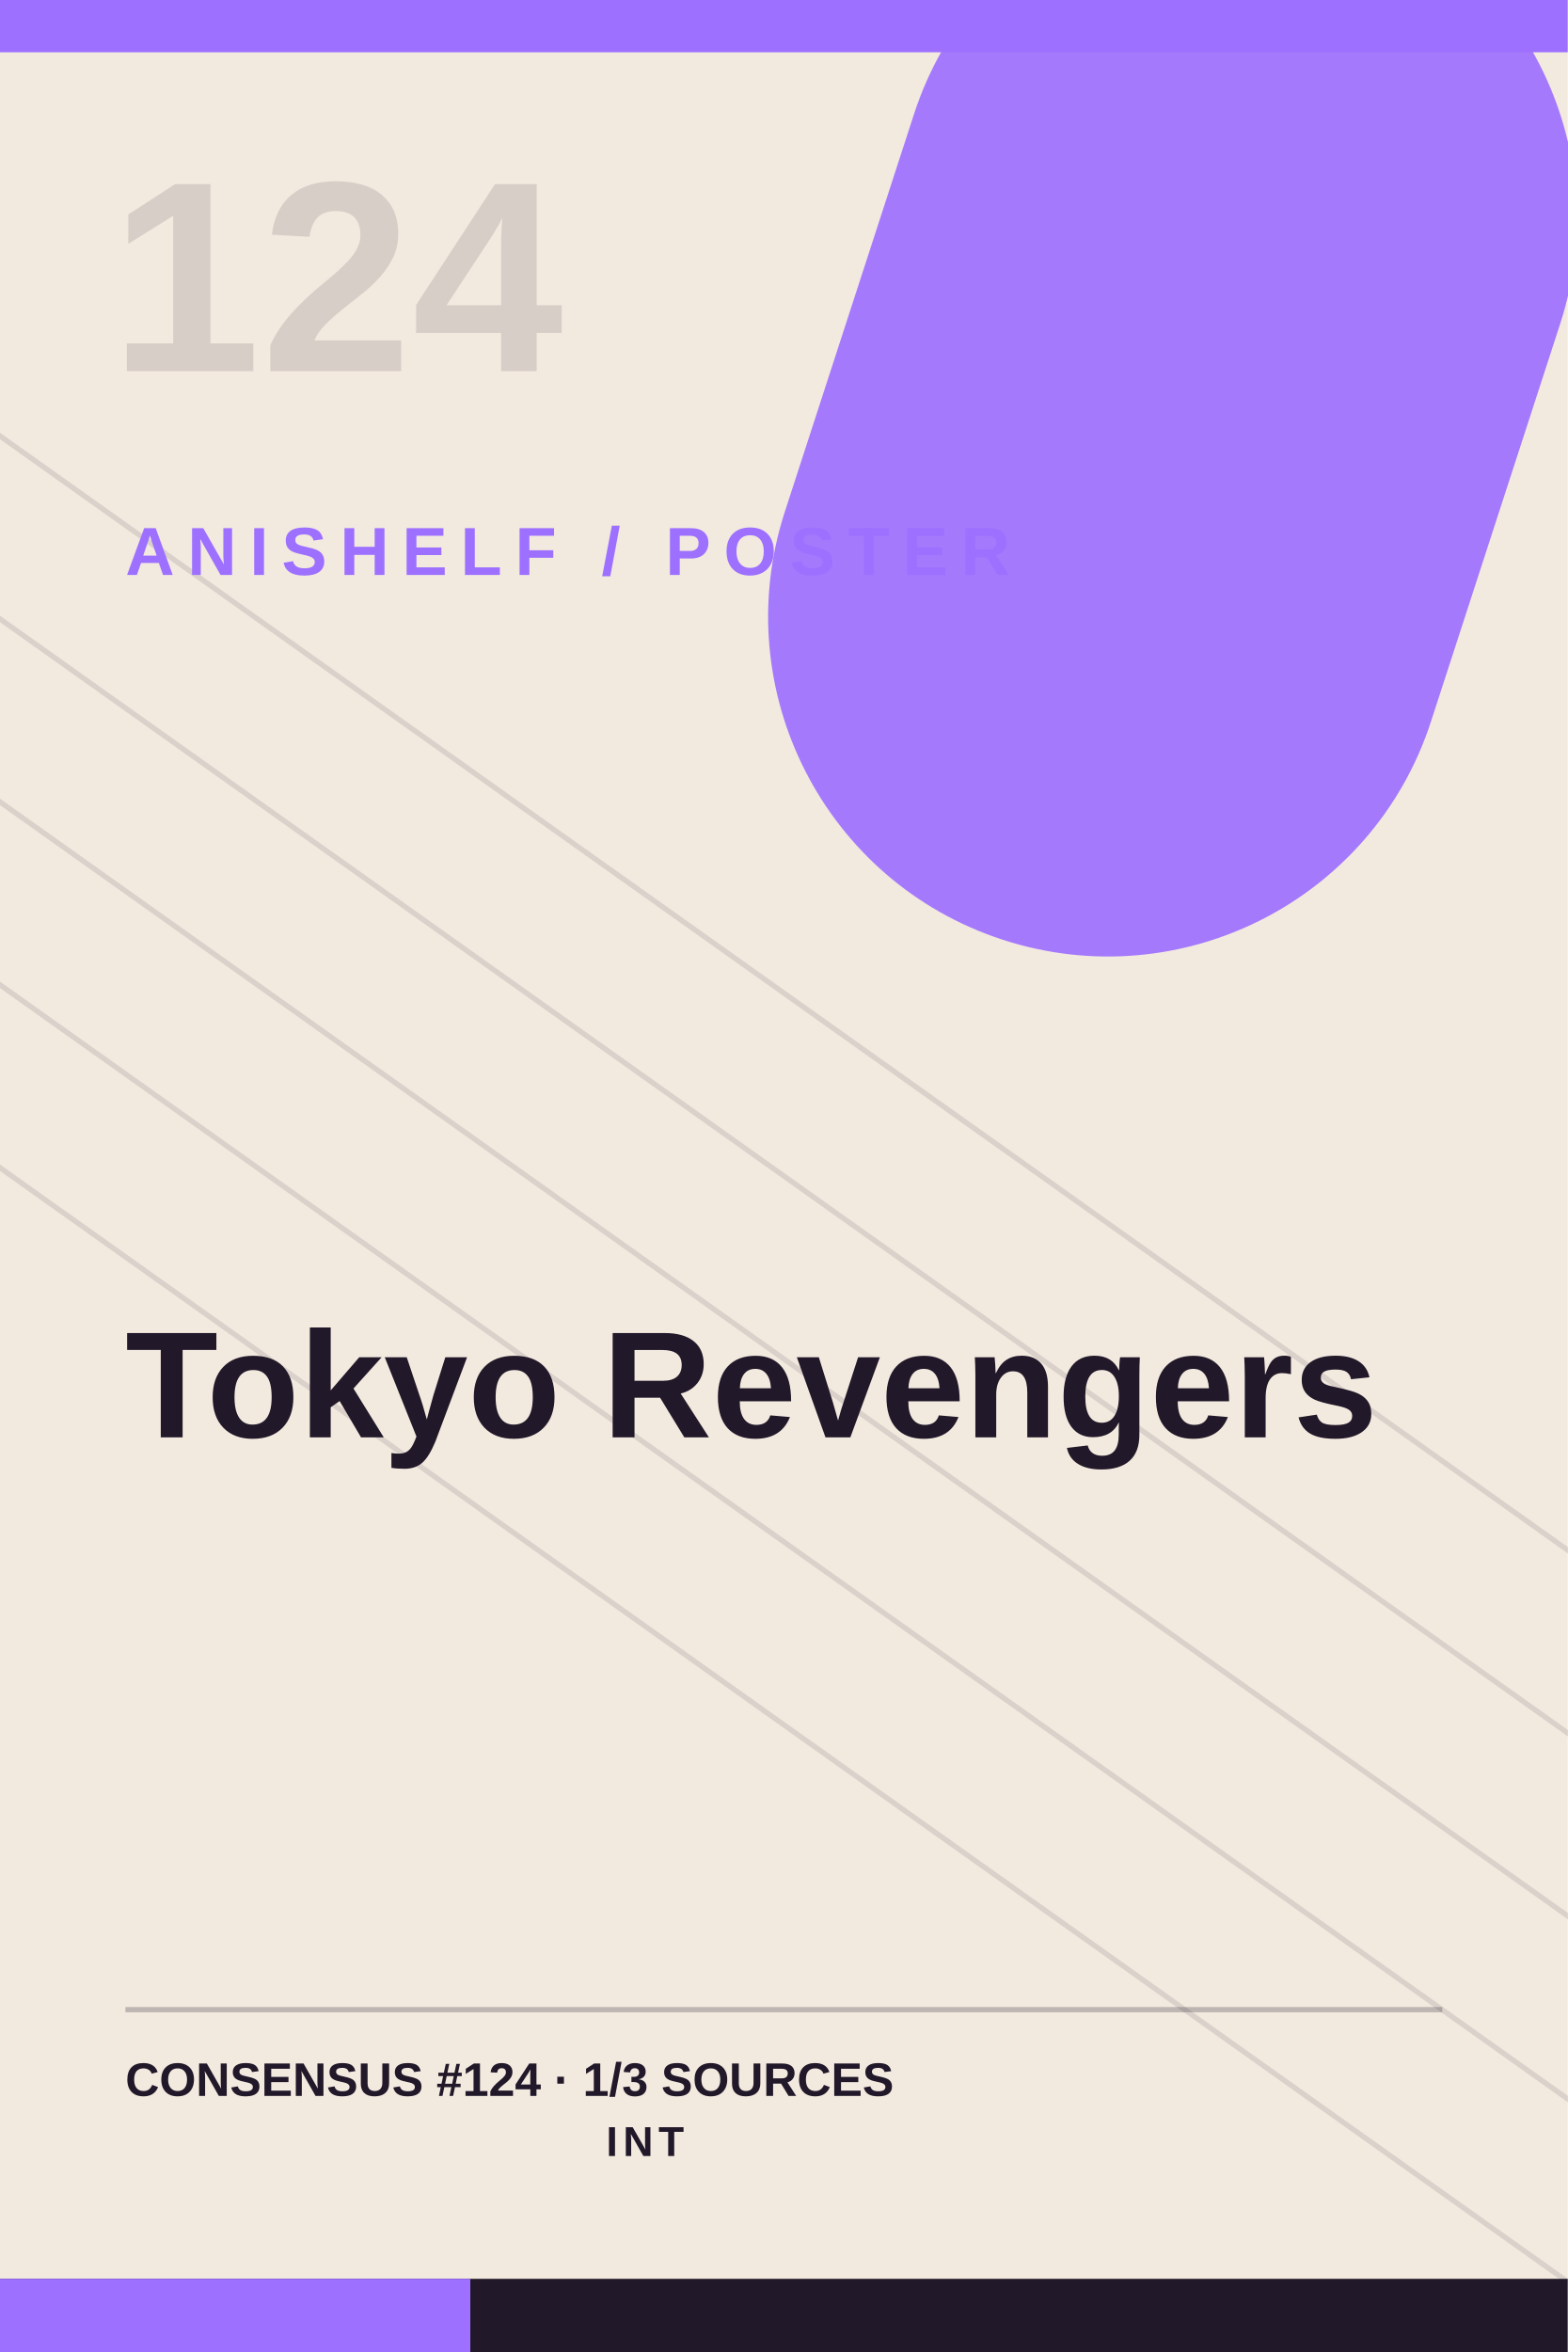
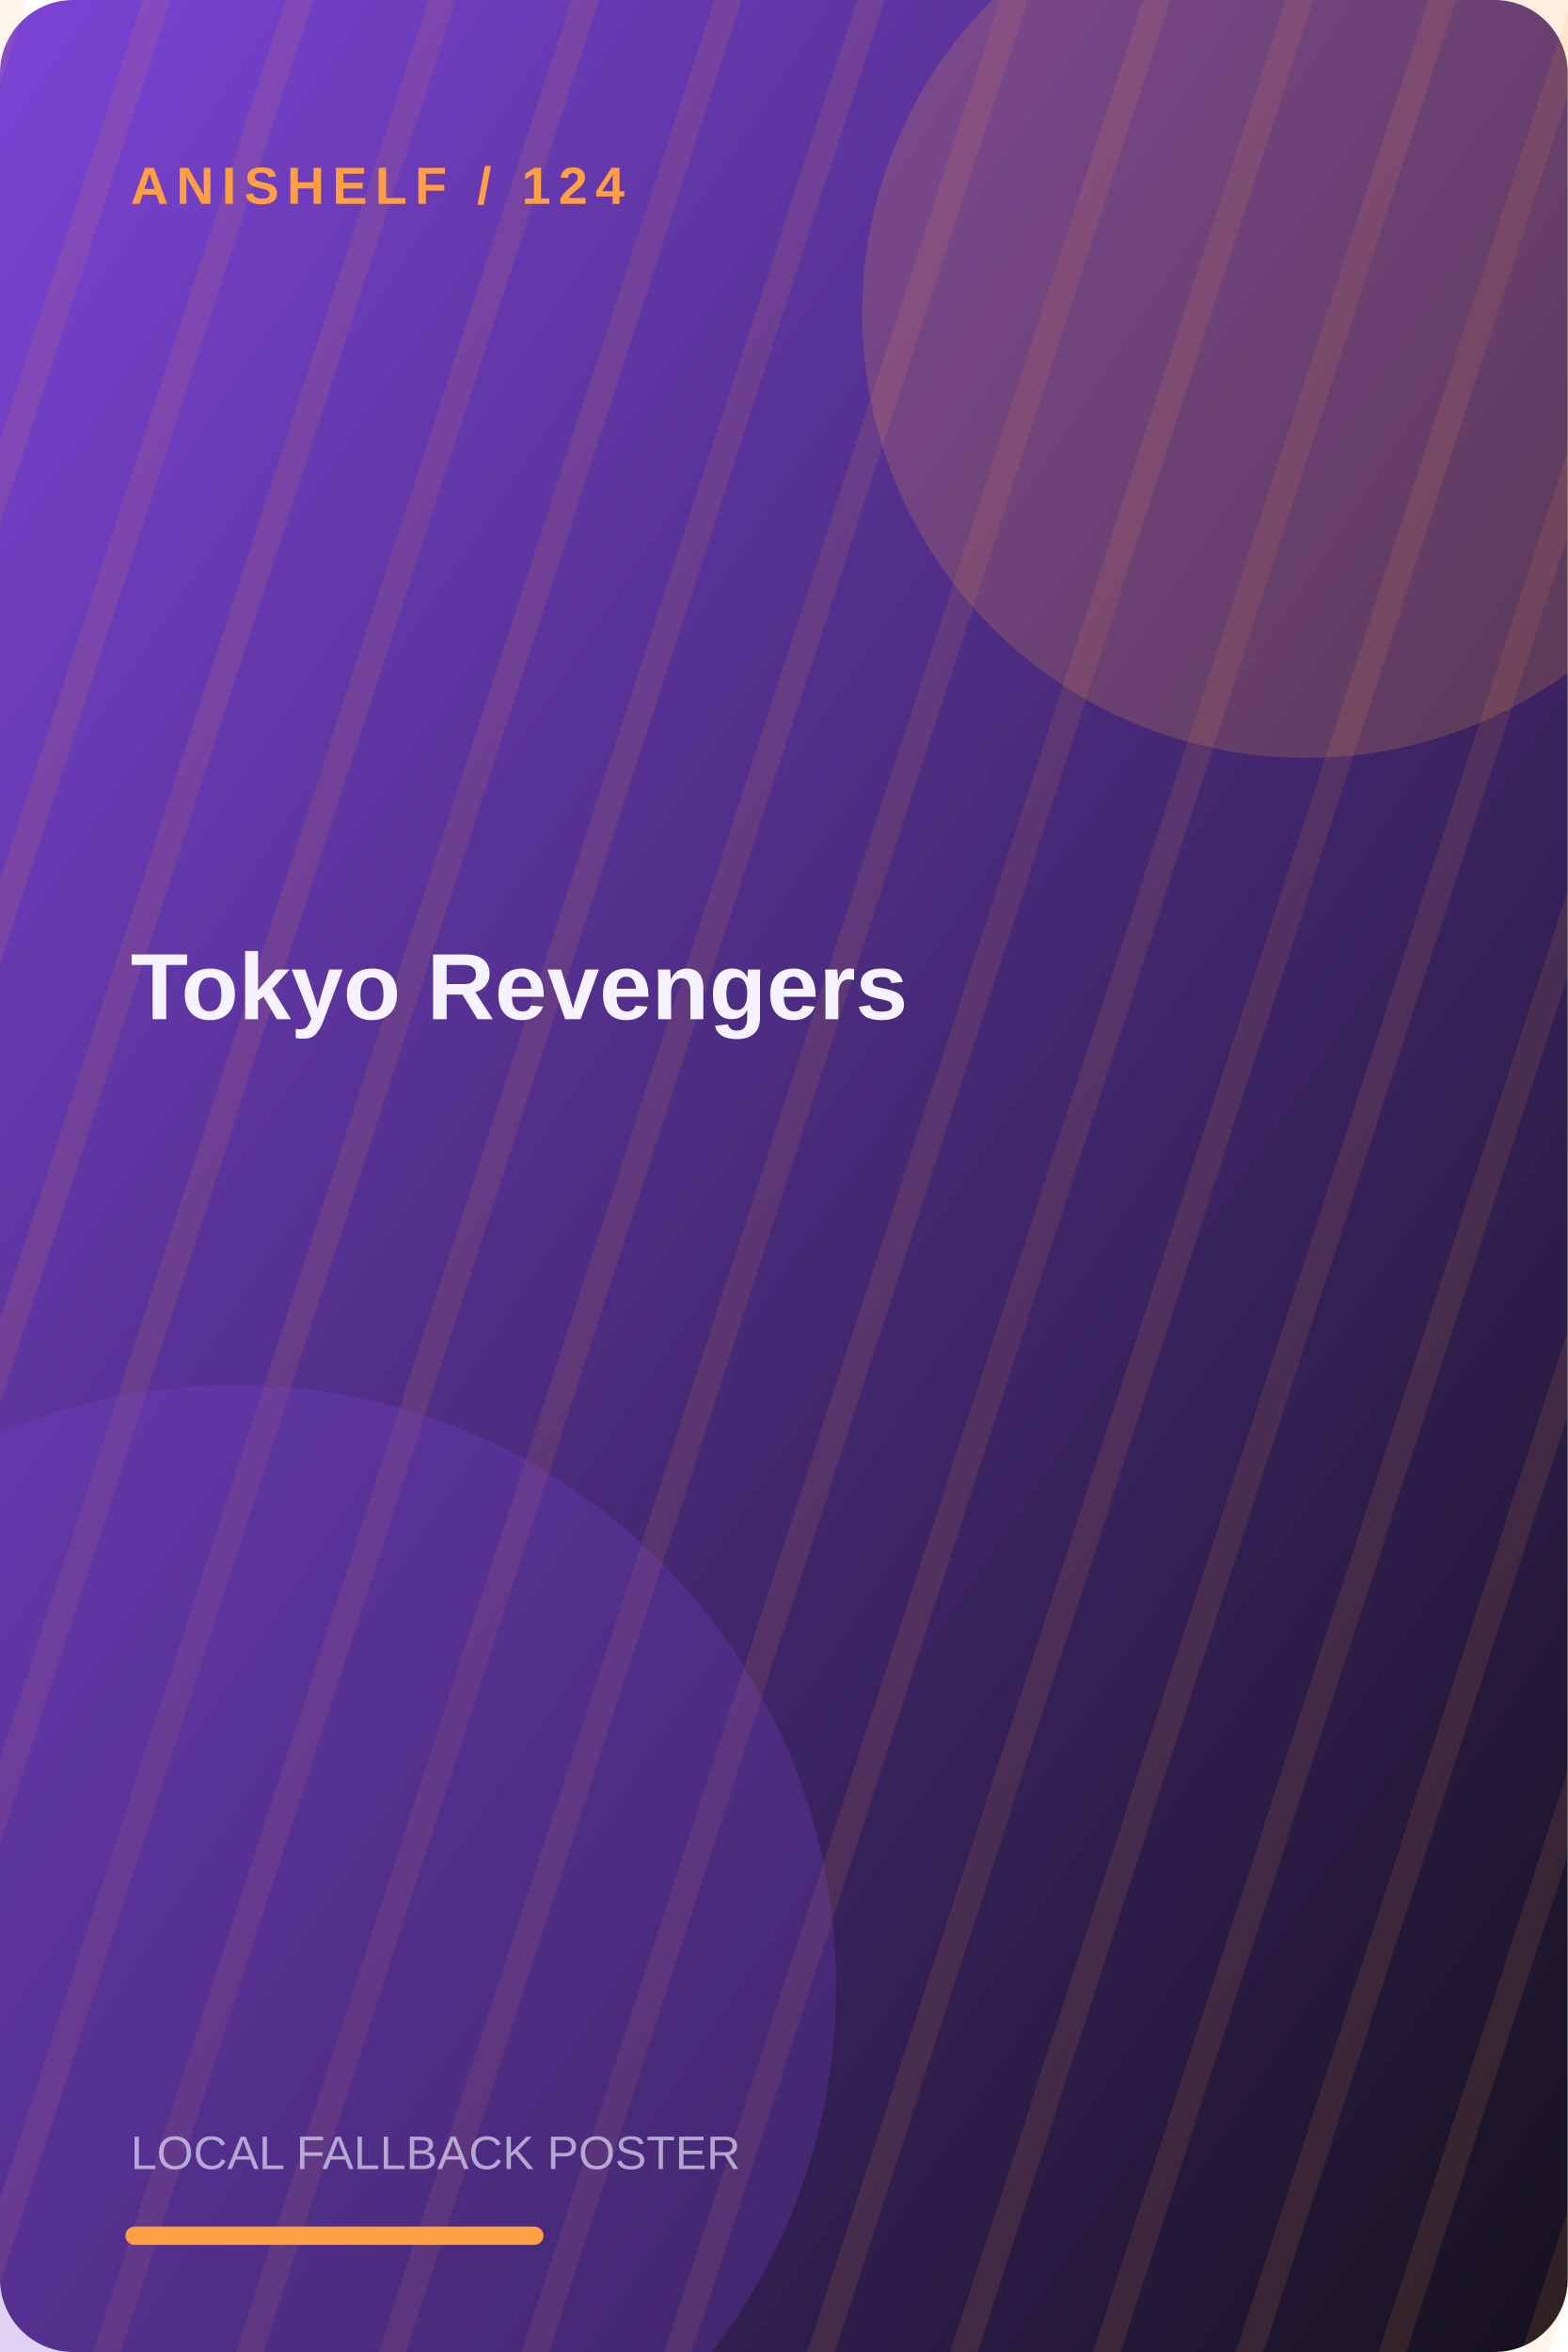
- <svg xmlns="http://www.w3.org/2000/svg" width="600" height="900" viewBox="0 0 600 900" role="img" aria-label="Tokyo Revengers">
-   <rect width="600" height="900" fill="#f2e9df" />
-   <rect x="0" y="0" width="600" height="20" fill="#9d70ff" />
-   <rect x="390" y="-80" width="260" height="420" rx="130" fill="#9d70ff" opacity=".92" transform="rotate(18 390 -80)" />
-   <g opacity=".12" stroke="#211829" stroke-width="2">
-     <path d="M-80 180 L680 720" />
-     <path d="M-80 110 L680 650" />
-     <path d="M-80 250 L680 790" />
-     <path d="M-80 320 L680 860" />
-     <path d="M-80 390 L680 930" />
-   </g>
-   <text x="42" y="142" fill="#211829" font-family="Arial, Helvetica, sans-serif" font-size="104" font-weight="900" opacity=".13">124</text>
-   <text x="48" y="220" fill="#9d70ff" font-family="Arial, Helvetica, sans-serif" font-size="26" font-weight="900" letter-spacing="5">ANISHELF / POSTER</text>
-   <text fill="#211829" font-family="Arial, Helvetica, sans-serif" font-size="58" font-weight="900">
-     <tspan x="48" y="550">Tokyo Revengers</tspan>
-   </text>
-   <rect x="48" y="768" width="504" height="2" fill="#211829" opacity=".25" />
-   <text x="48" y="802" fill="#211829" font-family="Arial, Helvetica, sans-serif" font-size="18" font-weight="700">CONSENSUS #124  ·  1/3 SOURCES</text>
-   <style>.badge{font:900 16px Arial,Helvetica,sans-serif;fill:#211829;letter-spacing:2px}</style>
-   <text x="232" y="825" class="badge">INT</text>
-   <rect x="0" y="872" width="600" height="28" fill="#211829" />
-   <rect x="0" y="872" width="180" height="28" fill="#9d70ff" />
+ <svg xmlns="http://www.w3.org/2000/svg" width="600" height="900" viewBox="0 0 600 900">
+   <defs>
+     <linearGradient id="g" x1="0" y1="0" x2="1" y2="1">
+       <stop stop-color="#7c44d6" />
+       <stop offset="1" stop-color="#15111e" />
+     </linearGradient>
+     <pattern id="p" width="52" height="52" patternUnits="userSpaceOnUse" patternTransform="rotate(18)">
+       <rect width="10" height="52" fill="#ff9f43" opacity=".11" />
+     </pattern>
+   </defs>
+   <rect width="600" height="900" rx="28" fill="url(#g)" />
+   <rect width="600" height="900" fill="url(#p)" />
+   <circle cx="500" cy="120" r="170" fill="#ff9f43" opacity=".18" />
+   <circle cx="90" cy="760" r="230" fill="#7c44d6" opacity=".24" />
+   <text x="50" y="78" fill="#ff9f43" font-family="Arial,sans-serif" font-size="20" font-weight="800" letter-spacing="3">ANISHELF / 124</text>
+   <text x="50" y="390" fill="#f7f2ff" font-family="Arial,sans-serif" font-size="36" font-weight="800">Tokyo Revengers</text>
+   <text x="50" y="830" fill="#d6cfee" opacity=".75" font-family="Arial,sans-serif" font-size="18">LOCAL FALLBACK POSTER</text>
+   <rect x="48" y="852" width="160" height="7" rx="3.5" fill="#ff9f43" />
</svg>
